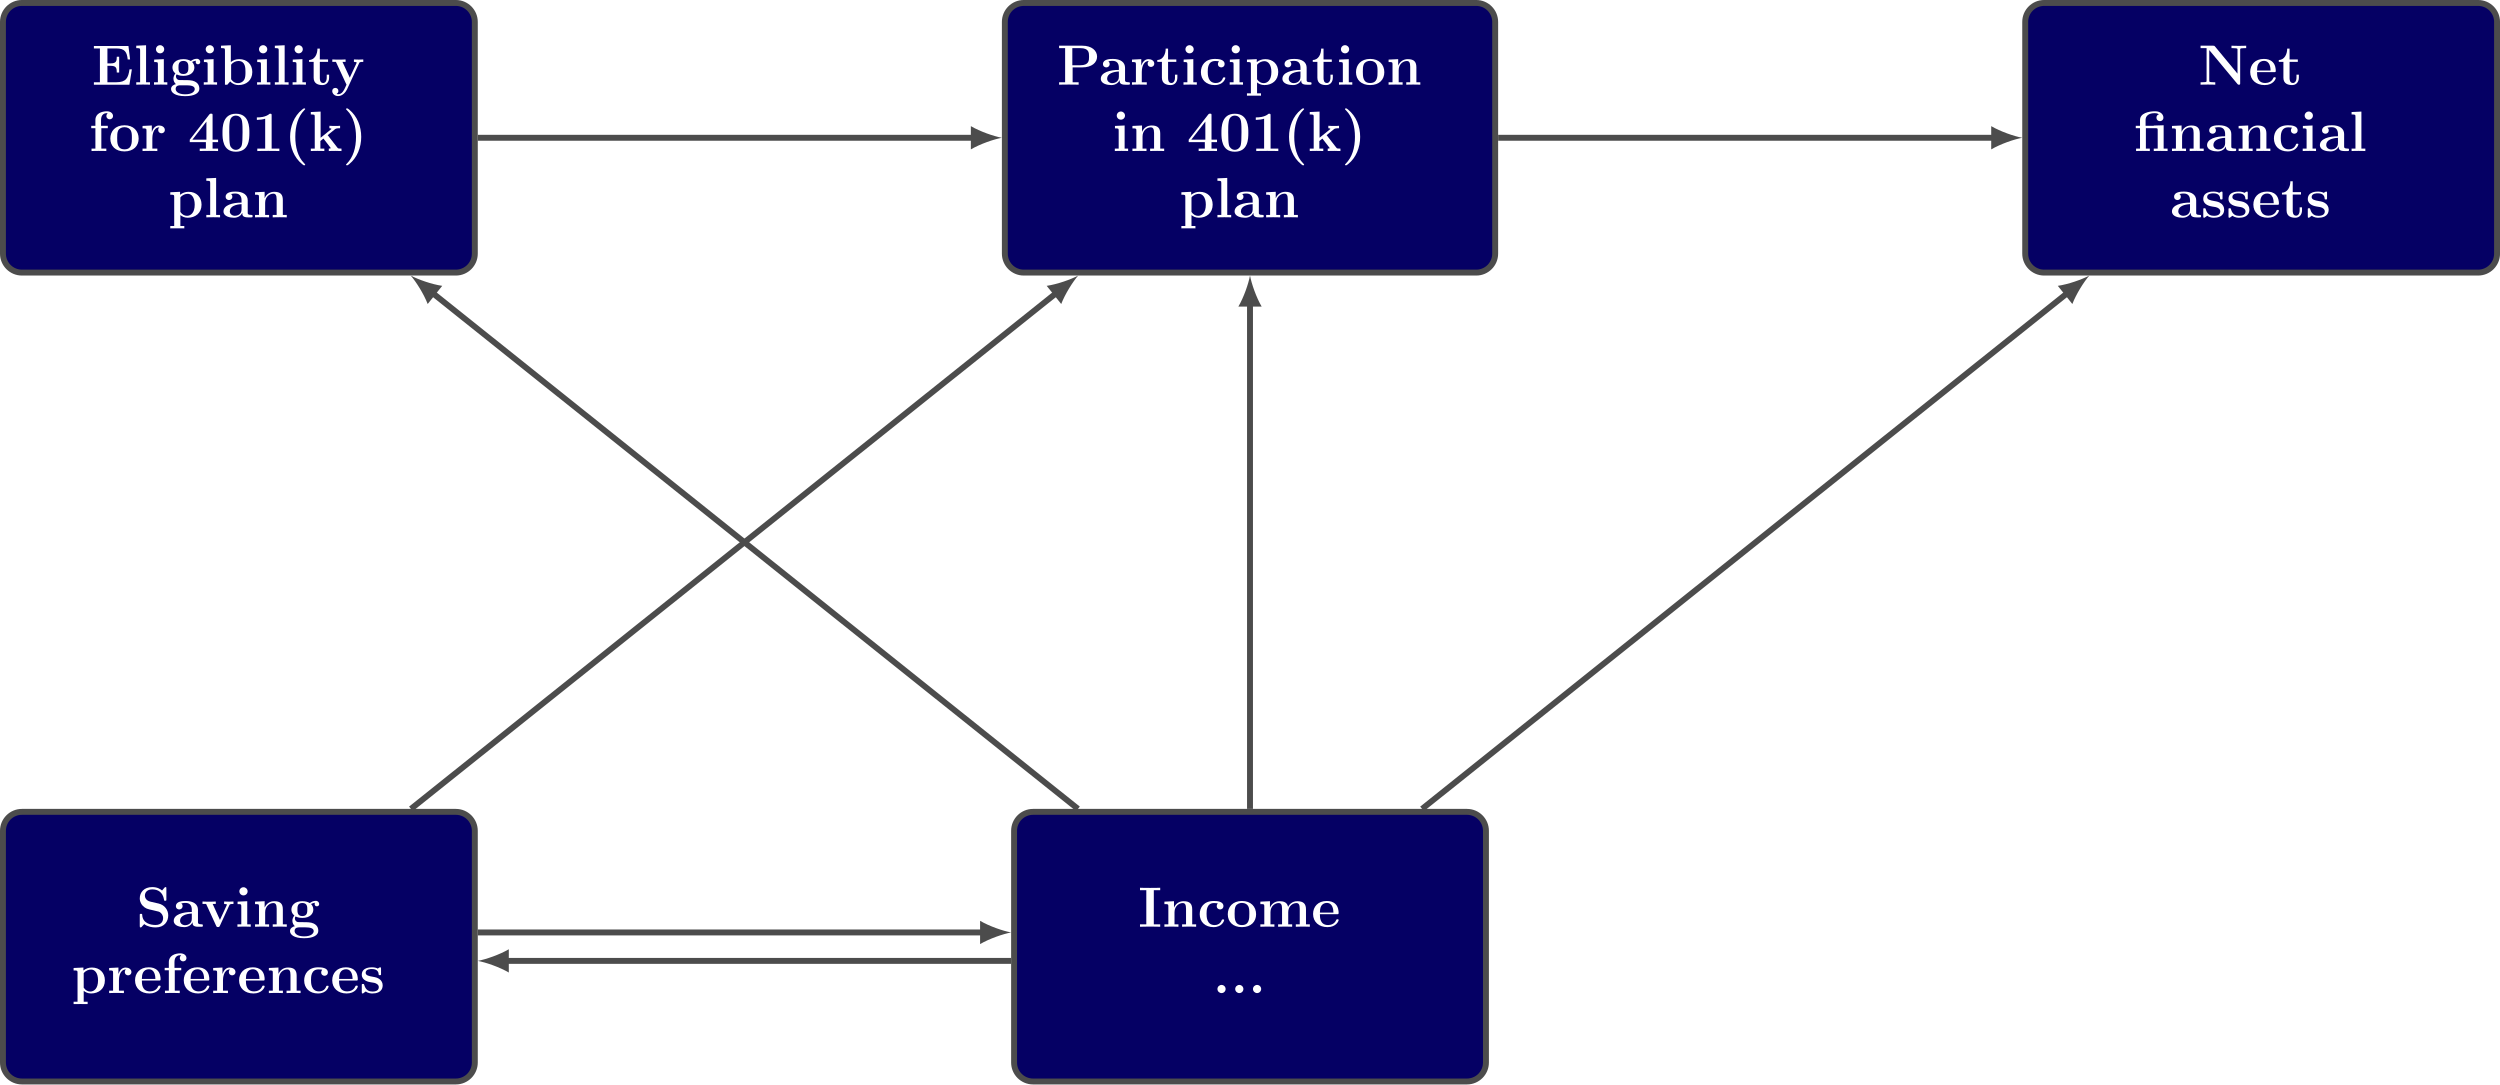
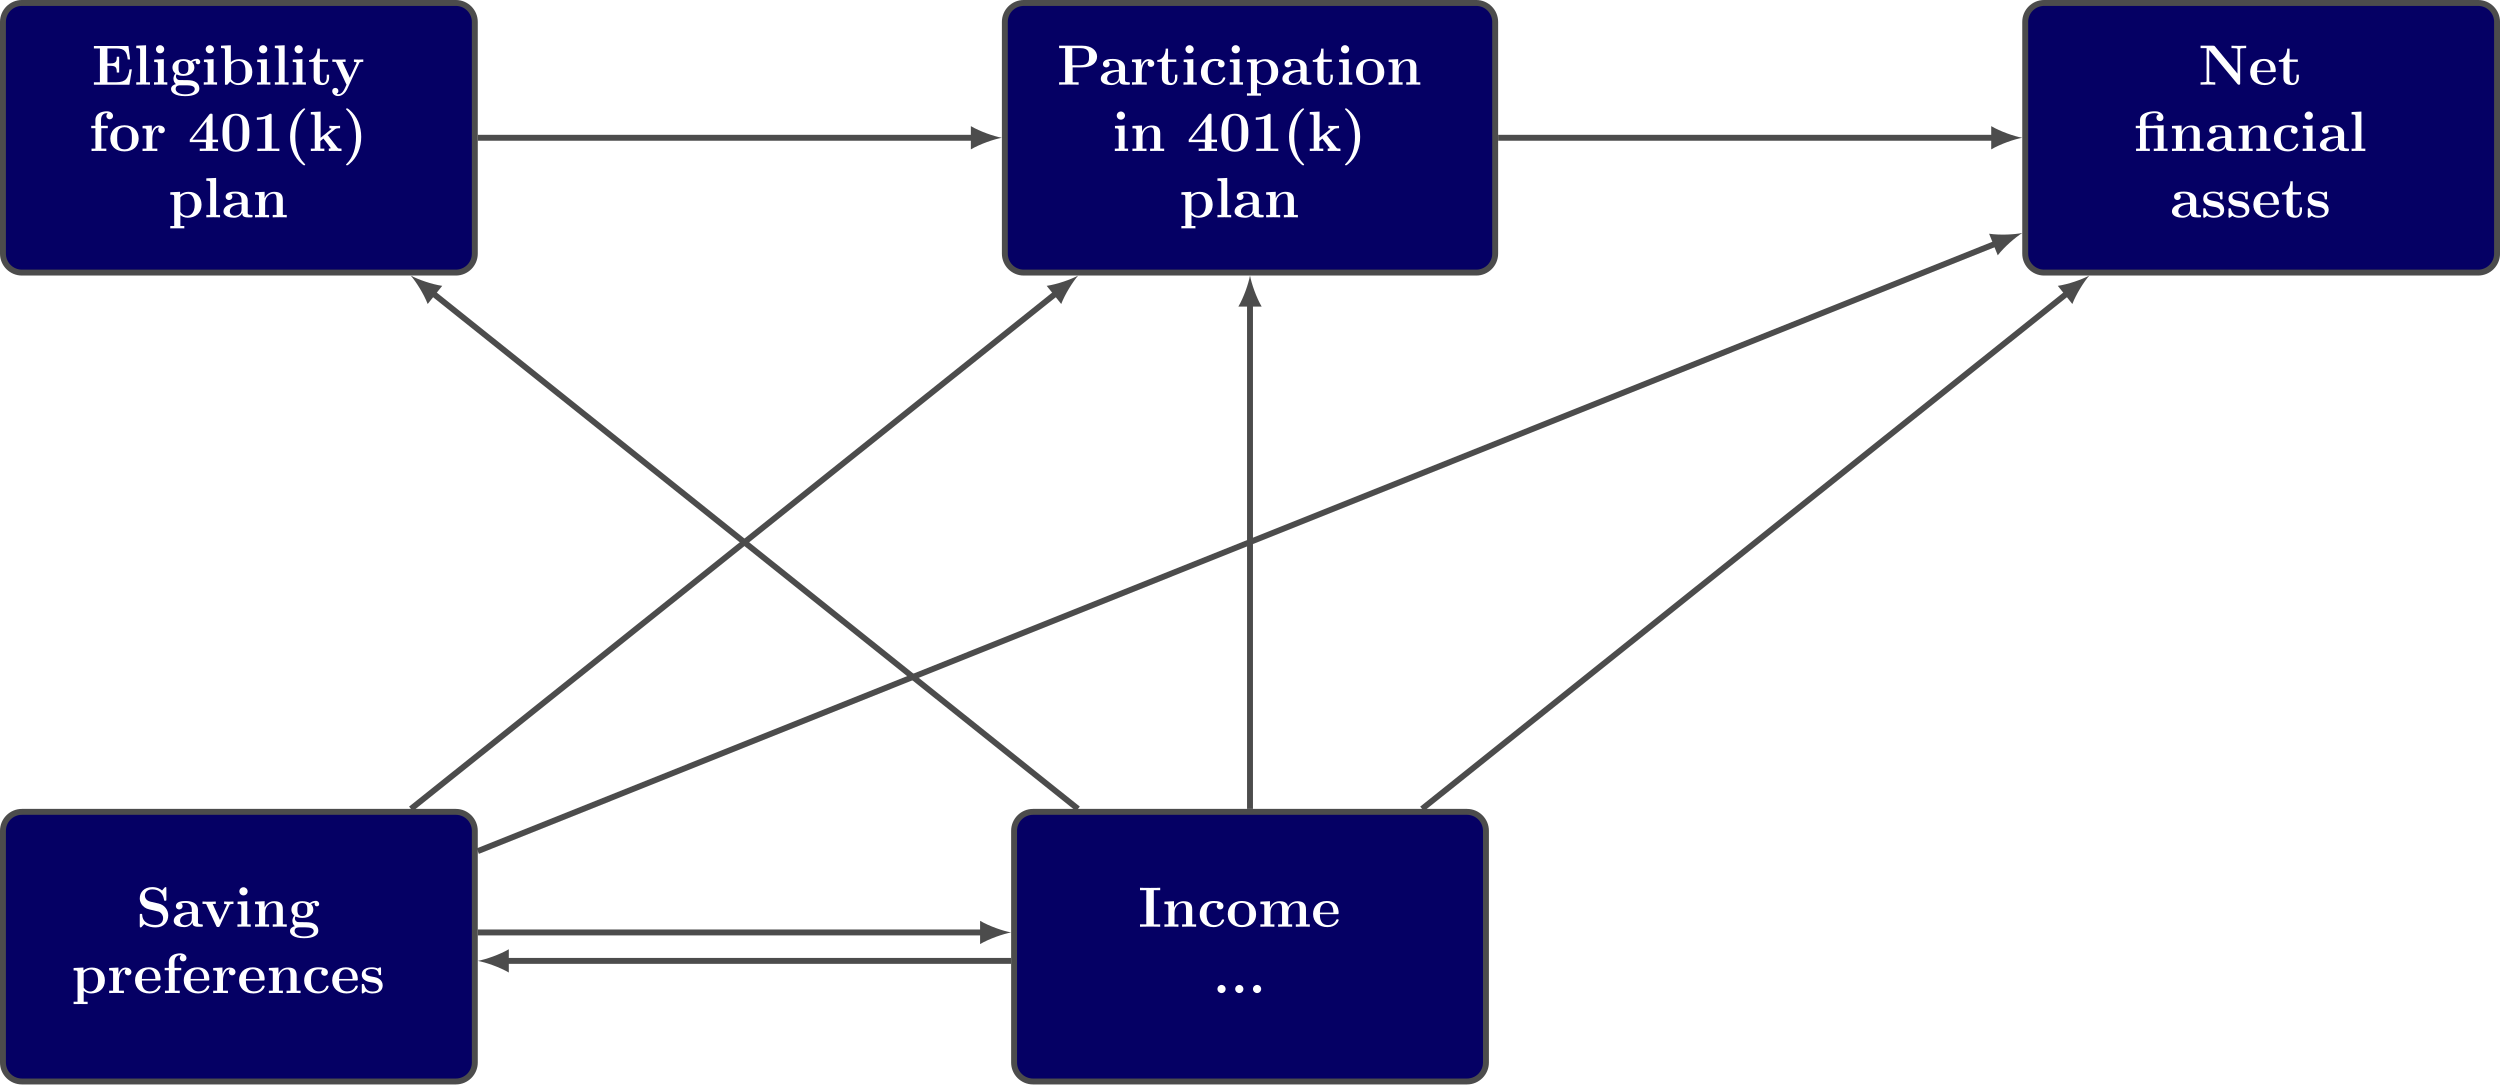
<svg xmlns="http://www.w3.org/2000/svg" xmlns:xlink="http://www.w3.org/1999/xlink" width="525.655pt" height="228.017pt" viewBox="0 0 525.655 228.017" version="1.1">
  <defs>
    <g>
      <symbol overflow="visible" id="glyph0-0">
        <path style="stroke:none;" d="" />
      </symbol>
      <symbol overflow="visible" id="glyph0-1">
        <path style="stroke:none;" d="M 8.438 -3.234 L 7.938 -3.234 C 7.688 -1.453 7.25 -0.516 5.156 -0.516 L 3.297 -0.516 L 3.297 -3.969 L 4 -3.969 C 5.156 -3.969 5.266 -3.484 5.266 -2.562 L 5.766 -2.562 L 5.766 -5.875 L 5.266 -5.875 C 5.266 -4.984 5.156 -4.484 4 -4.484 L 3.297 -4.484 L 3.297 -7.625 L 5.156 -7.625 C 7 -7.625 7.391 -6.844 7.562 -5.312 L 8.062 -5.312 L 7.719 -8.141 L 0.453 -8.141 L 0.453 -7.625 L 1.719 -7.625 L 1.719 -0.516 L 0.453 -0.516 L 0.453 0 L 7.922 0 Z M 8.438 -3.234 " />
      </symbol>
      <symbol overflow="visible" id="glyph0-2">
        <path style="stroke:none;" d="M 2.594 -8.297 L 0.531 -8.203 L 0.531 -7.688 C 1.266 -7.688 1.344 -7.688 1.344 -7.219 L 1.344 -0.516 L 0.531 -0.516 L 0.531 0 C 0.797 -0.031 1.656 -0.031 1.969 -0.031 C 2.297 -0.031 3.141 -0.031 3.422 0 L 3.422 -0.516 L 2.594 -0.516 Z M 2.594 -8.297 " />
      </symbol>
      <symbol overflow="visible" id="glyph0-3">
        <path style="stroke:none;" d="M 2.672 -7.453 C 2.672 -7.938 2.266 -8.312 1.812 -8.312 C 1.312 -8.312 0.938 -7.906 0.938 -7.453 C 0.938 -7 1.312 -6.594 1.812 -6.594 C 2.266 -6.594 2.672 -6.953 2.672 -7.453 Z M 0.562 -5.281 L 0.562 -4.766 C 1.266 -4.766 1.344 -4.766 1.344 -4.297 L 1.344 -0.516 L 0.531 -0.516 L 0.531 0 C 0.797 -0.031 1.625 -0.031 1.953 -0.031 C 2.281 -0.031 3.047 -0.031 3.328 0 L 3.328 -0.516 L 2.594 -0.516 L 2.594 -5.375 Z M 0.562 -5.281 " />
      </symbol>
      <symbol overflow="visible" id="glyph0-4">
        <path style="stroke:none;" d="M 1.547 -2.172 C 2.125 -1.859 2.797 -1.859 2.969 -1.859 C 4.625 -1.859 5.281 -2.781 5.281 -3.625 C 5.281 -4.234 4.938 -4.656 4.797 -4.781 C 5.141 -4.969 5.422 -5.016 5.625 -5.047 C 5.594 -4.984 5.562 -4.938 5.562 -4.781 C 5.562 -4.531 5.719 -4.297 6.031 -4.297 C 6.344 -4.297 6.516 -4.531 6.516 -4.781 C 6.516 -5.062 6.297 -5.453 5.797 -5.453 C 5.281 -5.453 4.797 -5.203 4.547 -4.984 C 4.047 -5.266 3.578 -5.375 2.969 -5.375 C 1.328 -5.375 0.672 -4.453 0.672 -3.625 C 0.672 -3.25 0.781 -2.766 1.297 -2.359 C 1.094 -2.125 0.875 -1.703 0.875 -1.281 C 0.875 -0.766 1.141 -0.328 1.406 -0.125 C 1.109 -0.062 0.375 0.219 0.375 0.891 C 0.375 1.609 1.141 2.406 3.344 2.406 C 5.328 2.406 6.328 1.75 6.328 0.859 C 6.328 -0.188 5.641 -0.531 5.344 -0.688 C 4.766 -0.969 4 -0.969 2.953 -0.969 C 2.656 -0.969 2.125 -0.969 2.062 -0.984 C 1.547 -1.062 1.406 -1.516 1.406 -1.75 C 1.406 -1.844 1.422 -2.016 1.547 -2.172 Z M 2.969 -2.25 C 1.938 -2.25 1.938 -3.078 1.938 -3.625 C 1.938 -4.172 1.938 -5 2.969 -5 C 4.016 -5 4.016 -4.172 4.016 -3.625 C 4.016 -3.078 4.016 -2.25 2.969 -2.25 Z M 3.641 0.125 C 4.516 0.125 5.359 0.281 5.359 0.906 C 5.359 1.328 4.938 2.016 3.359 2.016 C 1.781 2.016 1.344 1.344 1.344 0.891 C 1.344 0.125 2.109 0.125 2.281 0.125 Z M 3.641 0.125 " />
      </symbol>
      <symbol overflow="visible" id="glyph0-5">
        <path style="stroke:none;" d="M 2.484 -8.297 L 0.422 -8.203 L 0.422 -7.688 C 1.156 -7.688 1.25 -7.688 1.25 -7.219 L 1.25 0 L 1.75 0 C 1.953 -0.234 2.156 -0.453 2.344 -0.688 C 2.953 -0.062 3.609 0.078 4.094 0.078 C 5.734 0.078 7 -0.938 7 -2.672 C 7 -4.297 5.875 -5.375 4.25 -5.375 C 3.531 -5.375 2.969 -5.156 2.484 -4.766 Z M 2.547 -4.203 C 2.969 -4.766 3.578 -4.984 4.094 -4.984 C 5.562 -4.984 5.562 -3.469 5.562 -2.672 C 5.562 -2.141 5.562 -1.453 5.281 -1.016 C 4.906 -0.438 4.344 -0.328 3.969 -0.328 C 3.156 -0.328 2.719 -0.891 2.547 -1.156 Z M 2.547 -4.203 " />
      </symbol>
      <symbol overflow="visible" id="glyph0-6">
        <path style="stroke:none;" d="M 2.516 -4.797 L 4.25 -4.797 L 4.25 -5.312 L 2.516 -5.312 L 2.516 -7.594 L 2.016 -7.594 C 2.016 -6.406 1.438 -5.219 0.25 -5.188 L 0.25 -4.797 L 1.219 -4.797 L 1.219 -1.469 C 1.219 -0.203 2.203 0.078 3.062 0.078 C 3.938 0.078 4.469 -0.594 4.469 -1.484 L 4.469 -2.109 L 3.969 -2.109 L 3.969 -1.5 C 3.969 -0.703 3.609 -0.359 3.234 -0.359 C 2.516 -0.359 2.516 -1.156 2.516 -1.438 Z M 2.516 -4.797 " />
      </symbol>
      <symbol overflow="visible" id="glyph0-7">
        <path style="stroke:none;" d="M 5.922 -4.531 C 5.984 -4.703 6.031 -4.797 6.797 -4.797 L 6.797 -5.312 C 6.391 -5.281 6.344 -5.281 5.859 -5.281 C 5.531 -5.281 5.516 -5.281 4.828 -5.312 L 4.828 -4.797 C 4.844 -4.797 5.406 -4.797 5.406 -4.641 C 5.406 -4.609 5.359 -4.531 5.359 -4.5 L 3.953 -1.484 L 2.422 -4.797 L 3.078 -4.797 L 3.078 -5.312 C 2.797 -5.281 1.984 -5.281 1.656 -5.281 C 1.297 -5.281 0.594 -5.281 0.281 -5.312 L 0.281 -4.797 L 1.047 -4.797 L 3.266 0 C 3.203 0.141 3.031 0.484 2.969 0.641 C 2.719 1.172 2.344 2 1.5 2 C 1.453 2 1.312 2 1.188 1.922 C 1.203 1.906 1.562 1.766 1.562 1.312 C 1.562 0.922 1.281 0.672 0.922 0.672 C 0.547 0.672 0.266 0.922 0.266 1.328 C 0.266 1.891 0.781 2.391 1.5 2.391 C 2.484 2.391 3.125 1.5 3.375 0.984 Z M 5.922 -4.531 " />
      </symbol>
      <symbol overflow="visible" id="glyph0-8">
        <path style="stroke:none;" d="M 2.594 -4.797 L 3.953 -4.797 L 3.953 -5.312 L 2.531 -5.312 L 2.531 -6.531 C 2.531 -7.781 3.328 -7.969 3.719 -7.969 C 3.844 -7.969 3.875 -7.953 3.938 -7.938 C 3.766 -7.812 3.656 -7.609 3.656 -7.359 C 3.656 -6.891 4.047 -6.672 4.344 -6.672 C 4.609 -6.672 5.047 -6.844 5.047 -7.375 C 5.047 -7.859 4.609 -8.359 3.766 -8.359 C 2.672 -8.359 1.344 -7.906 1.344 -6.531 L 1.344 -5.312 L 0.469 -5.312 L 0.469 -4.797 L 1.344 -4.797 L 1.344 -0.516 L 0.531 -0.516 L 0.531 0 C 0.797 -0.031 1.703 -0.031 2.031 -0.031 C 2.375 -0.031 3.344 -0.031 3.641 0 L 3.641 -0.516 L 2.594 -0.516 Z M 2.594 -4.797 " />
      </symbol>
      <symbol overflow="visible" id="glyph0-9">
        <path style="stroke:none;" d="M 6.328 -2.625 C 6.328 -4.234 5.234 -5.422 3.359 -5.422 C 1.406 -5.422 0.375 -4.172 0.375 -2.625 C 0.375 -1.047 1.469 0.078 3.344 0.078 C 5.297 0.078 6.328 -1.109 6.328 -2.625 Z M 3.359 -0.359 C 1.812 -0.359 1.812 -1.75 1.812 -2.734 C 1.812 -3.297 1.812 -3.891 2.031 -4.328 C 2.297 -4.812 2.828 -5.016 3.344 -5.016 C 4.031 -5.016 4.453 -4.703 4.656 -4.359 C 4.906 -3.938 4.906 -3.312 4.906 -2.734 C 4.906 -1.75 4.906 -0.359 3.359 -0.359 Z M 3.359 -0.359 " />
      </symbol>
      <symbol overflow="visible" id="glyph0-10">
        <path style="stroke:none;" d="M 2.484 -2.688 C 2.484 -3.078 2.562 -4.984 3.969 -4.984 C 3.797 -4.859 3.719 -4.656 3.719 -4.438 C 3.719 -3.938 4.109 -3.734 4.406 -3.734 C 4.703 -3.734 5.109 -3.938 5.109 -4.438 C 5.109 -5.047 4.484 -5.375 3.906 -5.375 C 2.969 -5.375 2.562 -4.547 2.391 -4.047 L 2.375 -4.047 L 2.375 -5.375 L 0.422 -5.281 L 0.422 -4.766 C 1.156 -4.766 1.25 -4.766 1.25 -4.297 L 1.25 -0.516 L 0.422 -0.516 L 0.422 0 C 0.688 -0.031 1.594 -0.031 1.922 -0.031 C 2.266 -0.031 3.234 -0.031 3.531 0 L 3.531 -0.516 L 2.484 -0.516 Z M 2.484 -2.688 " />
      </symbol>
      <symbol overflow="visible" id="glyph0-11">
        <path style="stroke:none;" d="M 5.172 -1.875 L 6.328 -1.875 L 6.328 -2.391 L 5.172 -2.391 L 5.172 -7.516 C 5.172 -7.812 5.156 -7.859 4.859 -7.859 C 4.656 -7.859 4.625 -7.859 4.484 -7.688 L 0.375 -2.391 L 0.375 -1.875 L 3.766 -1.875 L 3.766 -0.516 L 2.469 -0.516 L 2.469 0 C 2.812 -0.031 4 -0.031 4.422 -0.031 C 4.828 -0.031 6.016 -0.031 6.328 0 L 6.328 -0.516 L 5.172 -0.516 Z M 3.875 -6.188 L 3.875 -2.391 L 0.922 -2.391 Z M 3.875 -6.188 " />
      </symbol>
      <symbol overflow="visible" id="glyph0-12">
        <path style="stroke:none;" d="M 6.188 -3.812 C 6.188 -4.953 6.188 -7.844 3.359 -7.844 C 0.531 -7.844 0.531 -4.969 0.531 -3.812 C 0.531 -2.672 0.531 0.141 3.344 0.141 C 6.172 0.141 6.188 -2.625 6.188 -3.812 Z M 3.359 -0.25 C 2.969 -0.25 2.688 -0.406 2.453 -0.656 C 2.156 -0.953 1.953 -1.141 1.953 -3.953 C 1.953 -4.797 1.953 -5.562 2.062 -6.188 C 2.219 -7.359 3.078 -7.453 3.344 -7.453 C 3.734 -7.453 4.469 -7.266 4.641 -6.266 C 4.75 -5.656 4.75 -4.688 4.75 -3.953 C 4.75 -1.141 4.562 -0.969 4.203 -0.609 C 3.969 -0.375 3.641 -0.25 3.359 -0.25 Z M 3.359 -0.25 " />
      </symbol>
      <symbol overflow="visible" id="glyph0-13">
        <path style="stroke:none;" d="M 4.141 -7.5 C 4.141 -7.844 4.109 -7.844 3.734 -7.844 C 2.844 -7.078 1.516 -7.078 1.25 -7.078 L 1.031 -7.078 L 1.031 -6.562 L 1.25 -6.562 C 1.672 -6.562 2.312 -6.641 2.781 -6.797 L 2.781 -0.516 L 1.125 -0.516 L 1.125 0 C 1.625 -0.031 2.875 -0.031 3.438 -0.031 C 4 -0.031 5.266 -0.031 5.766 0 L 5.766 -0.516 L 4.141 -0.516 Z M 4.141 -7.5 " />
      </symbol>
      <symbol overflow="visible" id="glyph0-14">
        <path style="stroke:none;" d="M 4.469 2.859 C 4.469 2.812 4.469 2.781 4.25 2.562 C 2.906 1.234 2.391 -0.875 2.391 -2.969 C 2.391 -5.328 2.969 -7.266 4.312 -8.625 C 4.453 -8.766 4.469 -8.781 4.469 -8.828 C 4.469 -8.969 4.328 -8.969 4.266 -8.969 C 4.156 -8.969 4.141 -8.969 3.828 -8.719 C 2.109 -7.344 1.297 -5.141 1.297 -2.984 C 1.297 -0.781 2.109 1.344 3.812 2.734 C 4.125 3 4.141 3 4.266 3 C 4.328 3 4.469 3 4.469 2.859 Z M 4.469 2.859 " />
      </symbol>
      <symbol overflow="visible" id="glyph0-15">
        <path style="stroke:none;" d="M 3.969 -3.344 L 5.469 -4.562 C 5.625 -4.688 5.75 -4.797 6.578 -4.797 L 6.578 -5.312 C 6.266 -5.281 6.031 -5.281 5.578 -5.281 C 5.266 -5.281 4.609 -5.281 4.328 -5.312 L 4.328 -4.797 C 4.469 -4.797 4.75 -4.75 4.75 -4.656 C 4.75 -4.609 4.688 -4.562 4.656 -4.547 L 2.484 -2.797 L 2.484 -8.297 L 0.422 -8.203 L 0.422 -7.688 C 1.156 -7.688 1.25 -7.688 1.25 -7.219 L 1.25 -0.516 L 0.422 -0.516 L 0.422 0 C 0.688 -0.031 1.516 -0.031 1.844 -0.031 C 2.156 -0.031 2.984 -0.031 3.266 0 L 3.266 -0.516 L 2.438 -0.516 L 2.438 -2.109 C 2.625 -2.266 2.812 -2.422 3.078 -2.625 L 4.516 -0.766 C 4.609 -0.672 4.609 -0.641 4.609 -0.641 C 4.609 -0.516 4.359 -0.516 4.203 -0.516 L 4.203 0 C 4.484 -0.031 5.266 -0.031 5.594 -0.031 C 6.203 -0.031 6.375 -0.031 6.875 0 L 6.875 -0.516 C 6.688 -0.516 6.438 -0.516 6.312 -0.531 C 6.141 -0.562 6.094 -0.594 5.969 -0.766 Z M 3.969 -3.344 " />
      </symbol>
      <symbol overflow="visible" id="glyph0-16">
        <path style="stroke:none;" d="M 3.922 -2.969 C 3.922 -5.172 3.094 -7.312 1.406 -8.703 C 1.094 -8.969 1.062 -8.969 0.938 -8.969 C 0.891 -8.969 0.734 -8.969 0.734 -8.828 C 0.734 -8.781 0.734 -8.75 0.969 -8.531 C 2.312 -7.203 2.828 -5.094 2.828 -2.984 C 2.828 -0.641 2.234 1.297 0.891 2.656 C 0.75 2.797 0.734 2.812 0.734 2.859 C 0.734 3 0.891 3 0.938 3 C 1.047 3 1.078 3 1.391 2.75 C 3.109 1.375 3.922 -0.828 3.922 -2.969 Z M 3.922 -2.969 " />
      </symbol>
      <symbol overflow="visible" id="glyph0-17">
        <path style="stroke:none;" d="M 3.375 1.812 L 2.547 1.812 L 2.547 -0.484 C 2.844 -0.234 3.375 0.078 4.094 0.078 C 5.719 0.078 7 -0.922 7 -2.672 C 7 -4.312 5.891 -5.375 4.281 -5.375 C 3.578 -5.375 2.969 -5.141 2.484 -4.75 L 2.484 -5.375 L 0.422 -5.281 L 0.422 -4.766 C 1.156 -4.766 1.25 -4.766 1.25 -4.297 L 1.25 1.812 L 0.422 1.812 L 0.422 2.312 C 0.688 2.297 1.547 2.297 1.891 2.297 C 2.219 2.297 3.094 2.297 3.375 2.312 Z M 2.547 -4.188 C 2.984 -4.75 3.625 -4.953 4.094 -4.953 C 4.859 -4.953 5.562 -4.25 5.562 -2.672 C 5.562 -0.938 4.703 -0.328 3.938 -0.328 C 3.438 -0.328 2.922 -0.578 2.547 -1.141 Z M 2.547 -4.188 " />
      </symbol>
      <symbol overflow="visible" id="glyph0-18">
        <path style="stroke:none;" d="M 5.5 -3.578 C 5.5 -4.672 4.625 -5.422 2.938 -5.422 C 2.266 -5.422 0.859 -5.359 0.859 -4.344 C 0.859 -3.844 1.25 -3.641 1.562 -3.641 C 1.922 -3.641 2.266 -3.891 2.266 -4.344 C 2.266 -4.562 2.188 -4.781 1.984 -4.906 C 2.375 -5.016 2.672 -5.016 2.891 -5.016 C 3.703 -5.016 4.203 -4.562 4.203 -3.578 L 4.203 -3.109 C 2.312 -3.109 0.406 -2.578 0.406 -1.25 C 0.406 -0.172 1.797 0.078 2.625 0.078 C 3.531 0.078 4.125 -0.438 4.359 -0.953 C 4.359 -0.516 4.359 0 5.562 0 L 6.188 0 C 6.438 0 6.531 0 6.531 -0.266 C 6.531 -0.516 6.422 -0.516 6.25 -0.516 C 5.5 -0.531 5.5 -0.719 5.5 -0.984 Z M 4.203 -1.656 C 4.203 -0.531 3.188 -0.328 2.812 -0.328 C 2.219 -0.328 1.734 -0.719 1.734 -1.266 C 1.734 -2.359 3.031 -2.719 4.203 -2.781 Z M 4.203 -1.656 " />
      </symbol>
      <symbol overflow="visible" id="glyph0-19">
        <path style="stroke:none;" d="M 6.344 -3.656 C 6.344 -4.797 5.859 -5.375 4.547 -5.375 C 3.688 -5.375 2.938 -4.953 2.531 -4.062 L 2.516 -4.062 L 2.516 -5.375 L 0.5 -5.281 L 0.5 -4.766 C 1.25 -4.766 1.328 -4.766 1.328 -4.297 L 1.328 -0.516 L 0.5 -0.516 L 0.5 0 C 0.781 -0.031 1.641 -0.031 1.969 -0.031 C 2.312 -0.031 3.172 -0.031 3.453 0 L 3.453 -0.516 L 2.625 -0.516 L 2.625 -3.062 C 2.625 -4.344 3.578 -4.984 4.344 -4.984 C 4.797 -4.984 5.047 -4.703 5.047 -3.797 L 5.047 -0.516 L 4.219 -0.516 L 4.219 0 C 4.5 -0.031 5.359 -0.031 5.688 -0.031 C 6.031 -0.031 6.891 -0.031 7.172 0 L 7.172 -0.516 L 6.344 -0.516 Z M 6.344 -3.656 " />
      </symbol>
      <symbol overflow="visible" id="glyph0-20">
        <path style="stroke:none;" d="M 3.297 -3.641 L 5.328 -3.641 C 7.328 -3.641 8.438 -4.656 8.438 -5.891 C 8.438 -7.188 7.297 -8.203 5.328 -8.203 L 0.453 -8.203 L 0.453 -7.688 L 1.719 -7.688 L 1.719 -0.516 L 0.453 -0.516 L 0.453 0 C 0.797 -0.031 2.078 -0.031 2.516 -0.031 C 2.938 -0.031 4.219 -0.031 4.562 0 L 4.562 -0.516 L 3.297 -0.516 Z M 4.906 -7.688 C 6.75 -7.688 6.75 -6.703 6.75 -5.891 C 6.75 -5.109 6.75 -4.094 4.906 -4.094 L 3.234 -4.094 L 3.234 -7.688 Z M 4.906 -7.688 " />
      </symbol>
      <symbol overflow="visible" id="glyph0-21">
        <path style="stroke:none;" d="M 5.594 -1.406 C 5.594 -1.547 5.469 -1.547 5.344 -1.547 C 5.156 -1.547 5.141 -1.531 5.078 -1.391 C 5 -1.156 4.672 -0.359 3.578 -0.359 C 1.891 -0.359 1.891 -2.172 1.891 -2.719 C 1.891 -3.422 1.906 -4.984 3.469 -4.984 C 3.547 -4.984 4.25 -4.953 4.25 -4.906 C 4.25 -4.891 4.25 -4.875 4.219 -4.859 C 4.188 -4.828 4.031 -4.656 4.031 -4.344 C 4.031 -3.844 4.438 -3.641 4.734 -3.641 C 4.984 -3.641 5.438 -3.797 5.438 -4.359 C 5.438 -5.344 4.062 -5.422 3.422 -5.422 C 1.297 -5.422 0.453 -4.031 0.453 -2.656 C 0.453 -1.031 1.594 0.078 3.344 0.078 C 5.219 0.078 5.594 -1.312 5.594 -1.406 Z M 5.594 -1.406 " />
      </symbol>
      <symbol overflow="visible" id="glyph0-22">
        <path style="stroke:none;" d="M 3.469 -8.062 C 3.344 -8.188 3.328 -8.203 3.094 -8.203 L 0.453 -8.203 L 0.453 -7.688 L 1.719 -7.688 L 1.719 -0.875 C 1.719 -0.609 1.703 -0.594 1.406 -0.547 C 1.188 -0.531 0.938 -0.516 0.734 -0.516 L 0.453 -0.516 L 0.453 0 C 0.734 -0.031 1.656 -0.031 2 -0.031 C 2.328 -0.031 3.281 -0.031 3.547 0 L 3.547 -0.516 L 3.281 -0.516 C 2.953 -0.516 2.922 -0.516 2.641 -0.547 C 2.297 -0.594 2.281 -0.609 2.281 -0.875 L 2.281 -7.281 L 8.203 -0.156 C 8.328 -0.016 8.344 0 8.5 0 C 8.781 0 8.781 -0.078 8.781 -0.344 L 8.781 -7.328 C 8.781 -7.594 8.797 -7.609 9.109 -7.656 C 9.328 -7.672 9.562 -7.688 9.781 -7.688 L 10.047 -7.688 L 10.047 -8.203 C 9.781 -8.172 8.844 -8.172 8.516 -8.172 C 8.172 -8.172 7.234 -8.172 6.953 -8.203 L 6.953 -7.688 L 7.234 -7.688 C 7.547 -7.688 7.578 -7.688 7.859 -7.656 C 8.219 -7.609 8.219 -7.594 8.219 -7.328 L 8.219 -2.328 Z M 3.469 -8.062 " />
      </symbol>
      <symbol overflow="visible" id="glyph0-23">
        <path style="stroke:none;" d="M 5.406 -2.641 C 5.672 -2.641 5.75 -2.641 5.75 -2.938 C 5.75 -3.297 5.672 -4.203 5.109 -4.75 C 4.609 -5.266 3.938 -5.422 3.25 -5.422 C 1.391 -5.422 0.375 -4.203 0.375 -2.688 C 0.375 -1.016 1.609 0.078 3.406 0.078 C 5.219 0.078 5.75 -1.188 5.75 -1.406 C 5.75 -1.578 5.562 -1.578 5.5 -1.578 C 5.312 -1.578 5.297 -1.547 5.219 -1.391 C 4.906 -0.609 4.125 -0.359 3.547 -0.359 C 1.812 -0.359 1.812 -1.969 1.812 -2.641 Z M 1.812 -2.984 C 1.828 -3.484 1.844 -3.938 2.094 -4.375 C 2.312 -4.75 2.734 -5.016 3.25 -5.016 C 4.531 -5.016 4.641 -3.578 4.656 -2.984 Z M 1.812 -2.984 " />
      </symbol>
      <symbol overflow="visible" id="glyph0-24">
        <path style="stroke:none;" d="M 4.141 -5.359 L 4.141 -5.312 L 2.422 -5.312 L 2.422 -6.5 C 2.422 -7.859 3.844 -7.969 4.312 -7.969 C 4.453 -7.969 4.875 -7.969 5.234 -7.734 C 4.859 -7.609 4.703 -7.328 4.703 -7.016 C 4.703 -6.578 5.031 -6.281 5.438 -6.281 C 5.828 -6.281 6.172 -6.562 6.172 -7.016 C 6.172 -7.672 5.625 -8.359 4.422 -8.359 C 3.062 -8.359 1.25 -7.953 1.25 -6.516 L 1.25 -5.312 L 0.359 -5.312 L 0.359 -4.797 L 1.25 -4.797 L 1.25 -0.516 L 0.422 -0.516 L 0.422 0 C 0.688 -0.031 1.547 -0.031 1.859 -0.031 C 2.188 -0.031 3.031 -0.031 3.312 0 L 3.312 -0.516 L 2.484 -0.516 L 2.484 -4.797 L 4.609 -4.797 C 4.906 -4.797 4.969 -4.781 4.969 -4.359 L 4.969 -0.516 L 4.141 -0.516 L 4.141 0 C 4.422 -0.031 5.266 -0.031 5.594 -0.031 C 5.922 -0.031 6.766 -0.031 7.047 0 L 7.047 -0.516 L 6.219 -0.516 L 6.219 -5.422 Z M 4.141 -5.359 " />
      </symbol>
      <symbol overflow="visible" id="glyph0-25">
        <path style="stroke:none;" d="M 4.5 -5.109 C 4.5 -5.328 4.5 -5.422 4.328 -5.422 C 4.25 -5.422 4.234 -5.422 4.047 -5.312 C 4 -5.266 3.875 -5.188 3.812 -5.156 C 3.484 -5.344 3.031 -5.422 2.609 -5.422 C 2.25 -5.422 0.453 -5.422 0.453 -3.859 C 0.453 -2.609 1.938 -2.344 2.312 -2.281 C 2.625 -2.219 3.031 -2.156 3.078 -2.156 C 3.547 -2.047 4.031 -1.75 4.031 -1.25 C 4.031 -0.328 2.938 -0.328 2.688 -0.328 C 2.078 -0.328 1.328 -0.516 0.984 -1.672 C 0.922 -1.906 0.906 -1.922 0.703 -1.922 C 0.453 -1.922 0.453 -1.891 0.453 -1.609 L 0.453 -0.234 C 0.453 -0.016 0.453 0.078 0.641 0.078 C 0.719 0.078 0.734 0.078 0.984 -0.125 L 1.297 -0.344 C 1.828 0.078 2.469 0.078 2.688 0.078 C 3.344 0.078 4.844 -0.078 4.844 -1.656 C 4.844 -2.234 4.531 -2.625 4.297 -2.844 C 3.797 -3.25 3.391 -3.328 2.75 -3.438 C 1.984 -3.578 1.266 -3.703 1.266 -4.281 C 1.266 -5.062 2.328 -5.062 2.578 -5.062 C 3.906 -5.062 3.984 -4.219 4 -3.922 C 4.016 -3.766 4.109 -3.766 4.25 -3.766 C 4.5 -3.766 4.5 -3.797 4.5 -4.078 Z M 4.5 -5.109 " />
      </symbol>
      <symbol overflow="visible" id="glyph0-26">
        <path style="stroke:none;" d="M 3.031 -5.266 C 1.859 -5.516 1.812 -6.391 1.812 -6.547 C 1.812 -7.156 2.219 -7.859 3.375 -7.859 C 4.531 -7.859 5.562 -7.297 5.828 -5.734 C 5.859 -5.484 5.859 -5.469 6.078 -5.469 C 6.328 -5.469 6.328 -5.516 6.328 -5.781 L 6.328 -8.031 C 6.328 -8.266 6.328 -8.344 6.156 -8.344 C 6.078 -8.344 6.031 -8.328 5.922 -8.219 L 5.422 -7.625 C 5.109 -7.875 4.516 -8.344 3.359 -8.344 C 1.656 -8.344 0.734 -7.266 0.734 -5.969 C 0.734 -5.156 1.172 -4.609 1.344 -4.438 C 1.953 -3.812 2.297 -3.734 3.531 -3.469 C 4.734 -3.203 4.875 -3.172 5.141 -2.922 C 5.297 -2.766 5.641 -2.438 5.641 -1.828 C 5.641 -1.312 5.391 -0.375 4.047 -0.375 C 3 -0.375 1.344 -0.734 1.25 -2.469 C 1.234 -2.688 1.234 -2.719 0.984 -2.719 C 0.734 -2.719 0.734 -2.688 0.734 -2.422 L 0.734 -0.172 C 0.734 0.062 0.734 0.141 0.922 0.141 C 1 0.141 1.016 0.125 1.141 0.031 C 1.266 -0.109 1.375 -0.266 1.672 -0.562 C 2.359 -0.016 3.344 0.141 4.062 0.141 C 5.922 0.141 6.719 -1.125 6.719 -2.391 C 6.719 -3.516 5.969 -4.594 4.672 -4.891 Z M 3.031 -5.266 " />
      </symbol>
      <symbol overflow="visible" id="glyph0-27">
        <path style="stroke:none;" d="M 5.922 -4.516 C 6 -4.703 6.047 -4.797 6.797 -4.797 L 6.797 -5.312 C 6.375 -5.281 6.344 -5.281 5.859 -5.281 C 5.531 -5.281 5.516 -5.281 4.828 -5.312 L 4.828 -4.797 C 5.156 -4.797 5.422 -4.734 5.422 -4.656 C 5.422 -4.641 5.422 -4.625 5.359 -4.5 L 3.953 -1.438 L 2.422 -4.797 L 3.078 -4.797 L 3.078 -5.312 C 2.797 -5.281 1.953 -5.281 1.641 -5.281 C 1.297 -5.281 0.594 -5.281 0.281 -5.312 L 0.281 -4.797 L 1.047 -4.797 L 3.141 -0.234 C 3.25 0 3.281 0.062 3.547 0.062 C 3.734 0.062 3.844 0.031 3.938 -0.203 Z M 5.922 -4.516 " />
      </symbol>
      <symbol overflow="visible" id="glyph0-28">
        <path style="stroke:none;" d="M 3.281 -7.688 L 4.625 -7.688 L 4.625 -8.203 C 4.203 -8.172 3 -8.172 2.5 -8.172 C 2 -8.172 0.797 -8.172 0.375 -8.203 L 0.375 -7.688 L 1.703 -7.688 L 1.703 -0.516 L 0.375 -0.516 L 0.375 0 C 0.797 -0.031 2 -0.031 2.5 -0.031 C 3 -0.031 4.203 -0.031 4.625 0 L 4.625 -0.516 L 3.281 -0.516 Z M 3.281 -7.688 " />
      </symbol>
      <symbol overflow="visible" id="glyph0-29">
        <path style="stroke:none;" d="M 10.094 -3.656 C 10.094 -4.75 9.625 -5.375 8.281 -5.375 C 7.078 -5.375 6.516 -4.562 6.328 -4.188 C 6.125 -5.203 5.312 -5.375 4.547 -5.375 C 3.406 -5.375 2.781 -4.641 2.531 -4.062 L 2.516 -4.062 L 2.516 -5.375 L 0.5 -5.281 L 0.5 -4.766 C 1.25 -4.766 1.328 -4.766 1.328 -4.297 L 1.328 -0.516 L 0.5 -0.516 L 0.5 0 C 0.781 -0.031 1.641 -0.031 1.969 -0.031 C 2.312 -0.031 3.172 -0.031 3.453 0 L 3.453 -0.516 L 2.625 -0.516 L 2.625 -3.062 C 2.625 -4.359 3.594 -4.984 4.344 -4.984 C 4.797 -4.984 5.062 -4.719 5.062 -3.797 L 5.062 -0.516 L 4.234 -0.516 L 4.234 0 C 4.5 -0.031 5.359 -0.031 5.703 -0.031 C 6.031 -0.031 6.906 -0.031 7.188 0 L 7.188 -0.516 L 6.359 -0.516 L 6.359 -3.062 C 6.359 -4.359 7.328 -4.984 8.078 -4.984 C 8.516 -4.984 8.781 -4.719 8.781 -3.797 L 8.781 -0.516 L 7.953 -0.516 L 7.953 0 C 8.234 -0.031 9.094 -0.031 9.438 -0.031 C 9.766 -0.031 10.641 -0.031 10.906 0 L 10.906 -0.516 L 10.094 -0.516 Z M 10.094 -3.656 " />
      </symbol>
      <symbol overflow="visible" id="glyph0-30">
        <path style="stroke:none;" d="M 2.719 -0.859 C 2.719 -1.344 2.328 -1.719 1.859 -1.719 C 1.406 -1.719 1 -1.344 1 -0.859 C 1 -0.375 1.406 0 1.859 0 C 2.328 0 2.719 -0.375 2.719 -0.859 Z M 2.719 -0.859 " />
      </symbol>
    </g>
    <clipPath id="clip1">
      <path d="M 425 0 L 525.656 0 L 525.656 58 L 425 58 Z M 425 0 " />
    </clipPath>
    <clipPath id="clip2">
      <path d="M 408 0 L 525.656 0 L 525.656 75 L 408 75 Z M 408 0 " />
    </clipPath>
    <clipPath id="clip3">
      <path d="M 0 153 L 118 153 L 118 228.016 L 0 228.016 Z M 0 153 " />
    </clipPath>
    <clipPath id="clip4">
      <path d="M 195 153 L 331 153 L 331 228.016 L 195 228.016 Z M 195 153 " />
    </clipPath>
  </defs>
  <g id="surface1">
    <path style="fill-rule:nonzero;fill:rgb(1.961%,0%,39.217%);fill-opacity:1;stroke-width:1.245;stroke-linecap:butt;stroke-linejoin:miter;stroke:rgb(29.999%,29.999%,29.999%);stroke-opacity:1;stroke-miterlimit:10;" d="M 45.623 57.317 L -45.624 57.317 C -47.823 57.317 -49.608 55.532 -49.608 53.333 L -49.608 4.606 C -49.608 2.407 -47.823 0.622 -45.624 0.622 L 45.623 0.622 C 47.822 0.622 49.607 2.407 49.607 4.606 L 49.607 53.333 C 49.607 55.532 47.822 57.317 45.623 57.317 Z M 45.623 57.317 " transform="matrix(1,0,0,-1,50.229,57.938)" />
    <g style="fill:rgb(100%,100%,100%);fill-opacity:1;">
      <use xlink:href="#glyph0-1" x="19.289" y="17.811" />
      <use xlink:href="#glyph0-2" x="28.117" y="17.811" />
      <use xlink:href="#glyph0-3" x="31.853" y="17.811" />
      <use xlink:href="#glyph0-4" x="35.589" y="17.811" />
      <use xlink:href="#glyph0-3" x="42.314" y="17.811" />
      <use xlink:href="#glyph0-5" x="46.05" y="17.811" />
      <use xlink:href="#glyph0-3" x="53.522" y="17.811" />
      <use xlink:href="#glyph0-2" x="57.258" y="17.811" />
      <use xlink:href="#glyph0-3" x="60.994" y="17.811" />
      <use xlink:href="#glyph0-6" x="64.73" y="17.811" />
    </g>
    <g style="fill:rgb(100%,100%,100%);fill-opacity:1;">
      <use xlink:href="#glyph0-7" x="69.589" y="17.811" />
    </g>
    <g style="fill:rgb(100%,100%,100%);fill-opacity:1;">
      <use xlink:href="#glyph0-8" x="18.715" y="31.759" />
      <use xlink:href="#glyph0-9" x="22.824" y="31.759" />
      <use xlink:href="#glyph0-10" x="29.549" y="31.759" />
    </g>
    <g style="fill:rgb(100%,100%,100%);fill-opacity:1;">
      <use xlink:href="#glyph0-11" x="39.525" y="31.759" />
      <use xlink:href="#glyph0-12" x="46.25" y="31.759" />
      <use xlink:href="#glyph0-13" x="52.975" y="31.759" />
      <use xlink:href="#glyph0-14" x="59.7" y="31.759" />
      <use xlink:href="#glyph0-15" x="64.93" y="31.759" />
      <use xlink:href="#glyph0-16" x="72.028" y="31.759" />
    </g>
    <g style="fill:rgb(100%,100%,100%);fill-opacity:1;">
      <use xlink:href="#glyph0-17" x="35.378" y="45.706" />
      <use xlink:href="#glyph0-2" x="42.85" y="45.706" />
      <use xlink:href="#glyph0-18" x="46.586" y="45.706" />
      <use xlink:href="#glyph0-19" x="53.124" y="45.706" />
    </g>
    <path style="fill-rule:nonzero;fill:rgb(1.961%,0%,39.217%);fill-opacity:1;stroke-width:1.245;stroke-linecap:butt;stroke-linejoin:miter;stroke:rgb(29.999%,29.999%,29.999%);stroke-opacity:1;stroke-miterlimit:10;" d="M 260.166 57.317 L 165.037 57.317 C 162.833 57.317 161.052 55.532 161.052 53.333 L 161.052 4.606 C 161.052 2.407 162.833 0.622 165.037 0.622 L 260.166 0.622 C 262.369 0.622 264.15 2.407 264.15 4.606 L 264.15 53.333 C 264.15 55.532 262.369 57.317 260.166 57.317 Z M 260.166 57.317 " transform="matrix(1,0,0,-1,50.229,57.938)" />
    <g style="fill:rgb(100%,100%,100%);fill-opacity:1;">
      <use xlink:href="#glyph0-20" x="222.236" y="17.811" />
    </g>
    <g style="fill:rgb(100%,100%,100%);fill-opacity:1;">
      <use xlink:href="#glyph0-18" x="231.053" y="17.811" />
      <use xlink:href="#glyph0-10" x="237.591" y="17.811" />
      <use xlink:href="#glyph0-6" x="243.085" y="17.811" />
      <use xlink:href="#glyph0-3" x="248.315" y="17.811" />
      <use xlink:href="#glyph0-21" x="252.051" y="17.811" />
      <use xlink:href="#glyph0-3" x="258.029" y="17.811" />
      <use xlink:href="#glyph0-17" x="261.765" y="17.811" />
      <use xlink:href="#glyph0-18" x="269.237" y="17.811" />
      <use xlink:href="#glyph0-6" x="275.775" y="17.811" />
      <use xlink:href="#glyph0-3" x="281.005" y="17.811" />
      <use xlink:href="#glyph0-9" x="284.741" y="17.811" />
      <use xlink:href="#glyph0-19" x="291.466" y="17.811" />
    </g>
    <g style="fill:rgb(100%,100%,100%);fill-opacity:1;">
      <use xlink:href="#glyph0-3" x="233.873" y="31.759" />
      <use xlink:href="#glyph0-19" x="237.609" y="31.759" />
    </g>
    <g style="fill:rgb(100%,100%,100%);fill-opacity:1;">
      <use xlink:href="#glyph0-11" x="249.564" y="31.759" />
      <use xlink:href="#glyph0-12" x="256.289" y="31.759" />
      <use xlink:href="#glyph0-13" x="263.014" y="31.759" />
      <use xlink:href="#glyph0-14" x="269.739" y="31.759" />
      <use xlink:href="#glyph0-15" x="274.969" y="31.759" />
      <use xlink:href="#glyph0-16" x="282.067" y="31.759" />
    </g>
    <g style="fill:rgb(100%,100%,100%);fill-opacity:1;">
      <use xlink:href="#glyph0-17" x="247.977" y="45.706" />
      <use xlink:href="#glyph0-2" x="255.449" y="45.706" />
      <use xlink:href="#glyph0-18" x="259.185" y="45.706" />
      <use xlink:href="#glyph0-19" x="265.723" y="45.706" />
    </g>
    <g clip-path="url(#clip1)" clip-rule="nonzero">
      <path style=" stroke:none;fill-rule:nonzero;fill:rgb(1.961%,0%,39.217%);fill-opacity:1;" d="M 521.055 0.621 L 429.809 0.621 C 427.609 0.621 425.824 2.406 425.824 4.605 L 425.824 53.332 C 425.824 55.531 427.609 57.316 429.809 57.316 L 521.055 57.316 C 523.254 57.316 525.039 55.531 525.039 53.332 L 525.039 4.605 C 525.039 2.406 523.254 0.621 521.055 0.621 Z M 521.055 0.621 " />
    </g>
    <g clip-path="url(#clip2)" clip-rule="nonzero">
      <path style="fill:none;stroke-width:1.245;stroke-linecap:butt;stroke-linejoin:miter;stroke:rgb(29.999%,29.999%,29.999%);stroke-opacity:1;stroke-miterlimit:10;" d="M 470.826 57.317 L 379.58 57.317 C 377.38 57.317 375.595 55.532 375.595 53.333 L 375.595 4.606 C 375.595 2.407 377.38 0.622 379.58 0.622 L 470.826 0.622 C 473.025 0.622 474.81 2.407 474.81 4.606 L 474.81 53.333 C 474.81 55.532 473.025 57.317 470.826 57.317 Z M 470.826 57.317 " transform="matrix(1,0,0,-1,50.229,57.938)" />
    </g>
    <g style="fill:rgb(100%,100%,100%);fill-opacity:1;">
      <use xlink:href="#glyph0-22" x="462.242" y="17.811" />
      <use xlink:href="#glyph0-23" x="472.758" y="17.811" />
      <use xlink:href="#glyph0-6" x="478.894" y="17.811" />
    </g>
    <g style="fill:rgb(100%,100%,100%);fill-opacity:1;">
      <use xlink:href="#glyph0-24" x="448.713" y="31.759" />
      <use xlink:href="#glyph0-19" x="456.185" y="31.759" />
      <use xlink:href="#glyph0-18" x="463.657" y="31.759" />
      <use xlink:href="#glyph0-19" x="470.195" y="31.759" />
      <use xlink:href="#glyph0-21" x="477.667" y="31.759" />
      <use xlink:href="#glyph0-3" x="483.645" y="31.759" />
      <use xlink:href="#glyph0-18" x="487.381" y="31.759" />
      <use xlink:href="#glyph0-2" x="493.919" y="31.759" />
    </g>
    <g style="fill:rgb(100%,100%,100%);fill-opacity:1;">
      <use xlink:href="#glyph0-18" x="456.274" y="45.706" />
      <use xlink:href="#glyph0-25" x="462.812" y="45.706" />
      <use xlink:href="#glyph0-25" x="468.117" y="45.706" />
      <use xlink:href="#glyph0-23" x="473.421" y="45.706" />
      <use xlink:href="#glyph0-6" x="479.558" y="45.706" />
      <use xlink:href="#glyph0-25" x="484.788" y="45.706" />
    </g>
    <path style=" stroke:none;fill-rule:nonzero;fill:rgb(1.961%,0%,39.217%);fill-opacity:1;" d="M 95.852 170.703 L 4.605 170.703 C 2.406 170.703 0.621 172.488 0.621 174.688 L 0.621 223.41 C 0.621 225.613 2.406 227.395 4.605 227.395 L 95.852 227.395 C 98.051 227.395 99.836 225.613 99.836 223.41 L 99.836 174.688 C 99.836 172.488 98.051 170.703 95.852 170.703 Z M 95.852 170.703 " />
    <g clip-path="url(#clip3)" clip-rule="nonzero">
      <path style="fill:none;stroke-width:1.245;stroke-linecap:butt;stroke-linejoin:miter;stroke:rgb(29.999%,29.999%,29.999%);stroke-opacity:1;stroke-miterlimit:10;" d="M 45.623 -112.765 L -45.624 -112.765 C -47.823 -112.765 -49.608 -114.55 -49.608 -116.749 L -49.608 -165.472 C -49.608 -167.675 -47.823 -169.457 -45.624 -169.457 L 45.623 -169.457 C 47.822 -169.457 49.607 -167.675 49.607 -165.472 L 49.607 -116.749 C 49.607 -114.55 47.822 -112.765 45.623 -112.765 Z M 45.623 -112.765 " transform="matrix(1,0,0,-1,50.229,57.938)" />
    </g>
    <g style="fill:rgb(100%,100%,100%);fill-opacity:1;">
      <use xlink:href="#glyph0-26" x="28.654" y="194.864" />
      <use xlink:href="#glyph0-18" x="36.126" y="194.864" />
    </g>
    <g style="fill:rgb(100%,100%,100%);fill-opacity:1;">
      <use xlink:href="#glyph0-27" x="42.294" y="194.864" />
      <use xlink:href="#glyph0-3" x="49.391" y="194.864" />
      <use xlink:href="#glyph0-19" x="53.127" y="194.864" />
      <use xlink:href="#glyph0-4" x="60.599" y="194.864" />
    </g>
    <g style="fill:rgb(100%,100%,100%);fill-opacity:1;">
      <use xlink:href="#glyph0-17" x="15.053" y="208.811" />
      <use xlink:href="#glyph0-10" x="22.525" y="208.811" />
      <use xlink:href="#glyph0-23" x="28.018" y="208.811" />
      <use xlink:href="#glyph0-8" x="34.155" y="208.811" />
      <use xlink:href="#glyph0-23" x="38.264" y="208.811" />
      <use xlink:href="#glyph0-10" x="44.401" y="208.811" />
      <use xlink:href="#glyph0-23" x="49.894" y="208.811" />
      <use xlink:href="#glyph0-19" x="56.031" y="208.811" />
      <use xlink:href="#glyph0-21" x="63.503" y="208.811" />
      <use xlink:href="#glyph0-23" x="69.48" y="208.811" />
      <use xlink:href="#glyph0-25" x="75.617" y="208.811" />
    </g>
    <path style=" stroke:none;fill-rule:nonzero;fill:rgb(1.961%,0%,39.217%);fill-opacity:1;" d="M 308.453 170.703 L 217.207 170.703 C 215.008 170.703 213.223 172.488 213.223 174.688 L 213.223 223.41 C 213.223 225.613 215.008 227.395 217.207 227.395 L 308.453 227.395 C 310.652 227.395 312.438 225.613 312.438 223.41 L 312.438 174.688 C 312.438 172.488 310.652 170.703 308.453 170.703 Z M 308.453 170.703 " />
    <g clip-path="url(#clip4)" clip-rule="nonzero">
      <path style="fill:none;stroke-width:1.245;stroke-linecap:butt;stroke-linejoin:miter;stroke:rgb(29.999%,29.999%,29.999%);stroke-opacity:1;stroke-miterlimit:10;" d="M 258.224 -112.765 L 166.978 -112.765 C 164.779 -112.765 162.994 -114.55 162.994 -116.749 L 162.994 -165.472 C 162.994 -167.675 164.779 -169.457 166.978 -169.457 L 258.224 -169.457 C 260.423 -169.457 262.209 -167.675 262.209 -165.472 L 262.209 -116.749 C 262.209 -114.55 260.423 -112.765 258.224 -112.765 Z M 258.224 -112.765 " transform="matrix(1,0,0,-1,50.229,57.938)" />
    </g>
    <g style="fill:rgb(100%,100%,100%);fill-opacity:1;">
      <use xlink:href="#glyph0-28" x="239.322" y="194.864" />
      <use xlink:href="#glyph0-19" x="244.331" y="194.864" />
      <use xlink:href="#glyph0-21" x="251.803" y="194.864" />
      <use xlink:href="#glyph0-9" x="257.781" y="194.864" />
      <use xlink:href="#glyph0-29" x="264.506" y="194.864" />
      <use xlink:href="#glyph0-23" x="275.714" y="194.864" />
    </g>
    <g style="fill:rgb(100%,100%,100%);fill-opacity:1;">
      <use xlink:href="#glyph0-30" x="254.982" y="208.811" />
      <use xlink:href="#glyph0-30" x="258.718" y="208.811" />
      <use xlink:href="#glyph0-30" x="262.454" y="208.811" />
    </g>
    <path style="fill:none;stroke-width:1.245;stroke-linecap:butt;stroke-linejoin:miter;stroke:rgb(29.999%,29.999%,29.999%);stroke-opacity:1;stroke-miterlimit:10;" d="M 50.228 28.969 L 154.556 28.969 " transform="matrix(1,0,0,-1,50.229,57.938)" />
    <path style=" stroke:none;fill-rule:nonzero;fill:rgb(29.999%,29.999%,29.999%);fill-opacity:1;" d="M 210.656 28.969 C 208.918 28.641 206.09 27.664 204.133 26.52 L 204.133 31.414 C 206.09 30.273 208.918 29.293 210.656 28.969 " />
    <path style="fill:none;stroke-width:1.245;stroke-linecap:butt;stroke-linejoin:miter;stroke:rgb(29.999%,29.999%,29.999%);stroke-opacity:1;stroke-miterlimit:10;" d="M 264.775 28.969 L 369.099 28.969 " transform="matrix(1,0,0,-1,50.229,57.938)" />
    <path style=" stroke:none;fill-rule:nonzero;fill:rgb(29.999%,29.999%,29.999%);fill-opacity:1;" d="M 425.203 28.969 C 423.461 28.641 420.633 27.664 418.676 26.52 L 418.676 31.414 C 420.633 30.273 423.461 29.293 425.203 28.969 " />
    <path style="fill:none;stroke-width:1.245;stroke-linecap:butt;stroke-linejoin:miter;stroke:rgb(29.999%,29.999%,29.999%);stroke-opacity:1;stroke-miterlimit:10;" d="M 36.173 -112.14 L 171.884 -3.667 " transform="matrix(1,0,0,-1,50.229,57.938)" />
    <path style=" stroke:none;fill-rule:nonzero;fill:rgb(29.999%,29.999%,29.999%);fill-opacity:1;" d="M 226.703 57.938 C 225.141 58.77 222.32 59.77 220.078 60.102 L 223.133 63.922 C 223.949 61.809 225.547 59.277 226.703 57.938 " />
    <path style="fill:none;stroke-width:1.245;stroke-linecap:butt;stroke-linejoin:miter;stroke:rgb(29.999%,29.999%,29.999%);stroke-opacity:1;stroke-miterlimit:10;" d="M 50.228 -138.121 L 156.498 -138.121 " transform="matrix(1,0,0,-1,50.229,57.938)" />
    <path style=" stroke:none;fill-rule:nonzero;fill:rgb(29.999%,29.999%,29.999%);fill-opacity:1;" d="M 212.602 196.059 C 210.859 195.734 208.031 194.754 206.074 193.613 L 206.074 198.508 C 208.031 197.367 210.859 196.387 212.602 196.059 " />
    <path style="fill:none;stroke-width:1.245;stroke-linecap:butt;stroke-linejoin:miter;stroke:rgb(29.999%,29.999%,29.999%);stroke-opacity:1;stroke-miterlimit:10;" d="M 56.103 -144.101 L 162.373 -144.101 " transform="matrix(1,0,0,-1,50.229,57.938)" />
    <path style=" stroke:none;fill-rule:nonzero;fill:rgb(29.999%,29.999%,29.999%);fill-opacity:1;" d="M 100.457 202.039 C 102.199 202.363 105.027 203.344 106.984 204.484 L 106.984 199.59 C 105.027 200.734 102.199 201.711 100.457 202.039 " />
+     <path style="fill:none;stroke-width:1.245;stroke-linecap:butt;stroke-linejoin:miter;stroke:rgb(29.999%,29.999%,29.999%);stroke-opacity:1;stroke-miterlimit:10;" d="M 50.228 -121.023 L 369.521 6.77 " transform="matrix(1,0,0,-1,50.229,57.938)" />
+     <path style=" stroke:none;fill-rule:nonzero;fill:rgb(29.999%,29.999%,29.999%);fill-opacity:1;" d="M 425.203 48.988 C 423.465 49.332 420.477 49.473 418.234 49.141 L 420.051 53.684 C 421.445 51.895 423.707 49.938 425.203 48.988 " />
    <path style="fill:none;stroke-width:1.245;stroke-linecap:butt;stroke-linejoin:miter;stroke:rgb(29.999%,29.999%,29.999%);stroke-opacity:1;stroke-miterlimit:10;" d="M 248.775 -112.14 L 384.486 -3.667 " transform="matrix(1,0,0,-1,50.229,57.938)" />
    <path style=" stroke:none;fill-rule:nonzero;fill:rgb(29.999%,29.999%,29.999%);fill-opacity:1;" d="M 439.305 57.938 C 437.742 58.77 434.922 59.77 432.68 60.102 L 435.734 63.922 C 436.551 61.809 438.148 59.277 439.305 57.938 " />
    <path style="fill:none;stroke-width:1.245;stroke-linecap:butt;stroke-linejoin:miter;stroke:rgb(29.999%,29.999%,29.999%);stroke-opacity:1;stroke-miterlimit:10;" d="M 212.599 -112.14 L 212.599 -5.875 " transform="matrix(1,0,0,-1,50.229,57.938)" />
    <path style=" stroke:none;fill-rule:nonzero;fill:rgb(29.999%,29.999%,29.999%);fill-opacity:1;" d="M 262.828 57.938 C 262.504 59.68 261.523 62.508 260.383 64.465 L 265.277 64.465 C 264.137 62.508 263.156 59.68 262.828 57.938 " />
    <path style="fill:none;stroke-width:1.245;stroke-linecap:butt;stroke-linejoin:miter;stroke:rgb(29.999%,29.999%,29.999%);stroke-opacity:1;stroke-miterlimit:10;" d="M 176.427 -112.14 L 40.716 -3.667 " transform="matrix(1,0,0,-1,50.229,57.938)" />
    <path style=" stroke:none;fill-rule:nonzero;fill:rgb(29.999%,29.999%,29.999%);fill-opacity:1;" d="M 86.355 57.938 C 87.512 59.277 89.109 61.809 89.926 63.922 L 92.98 60.102 C 90.738 59.77 87.918 58.77 86.355 57.938 " />
  </g>
</svg>
